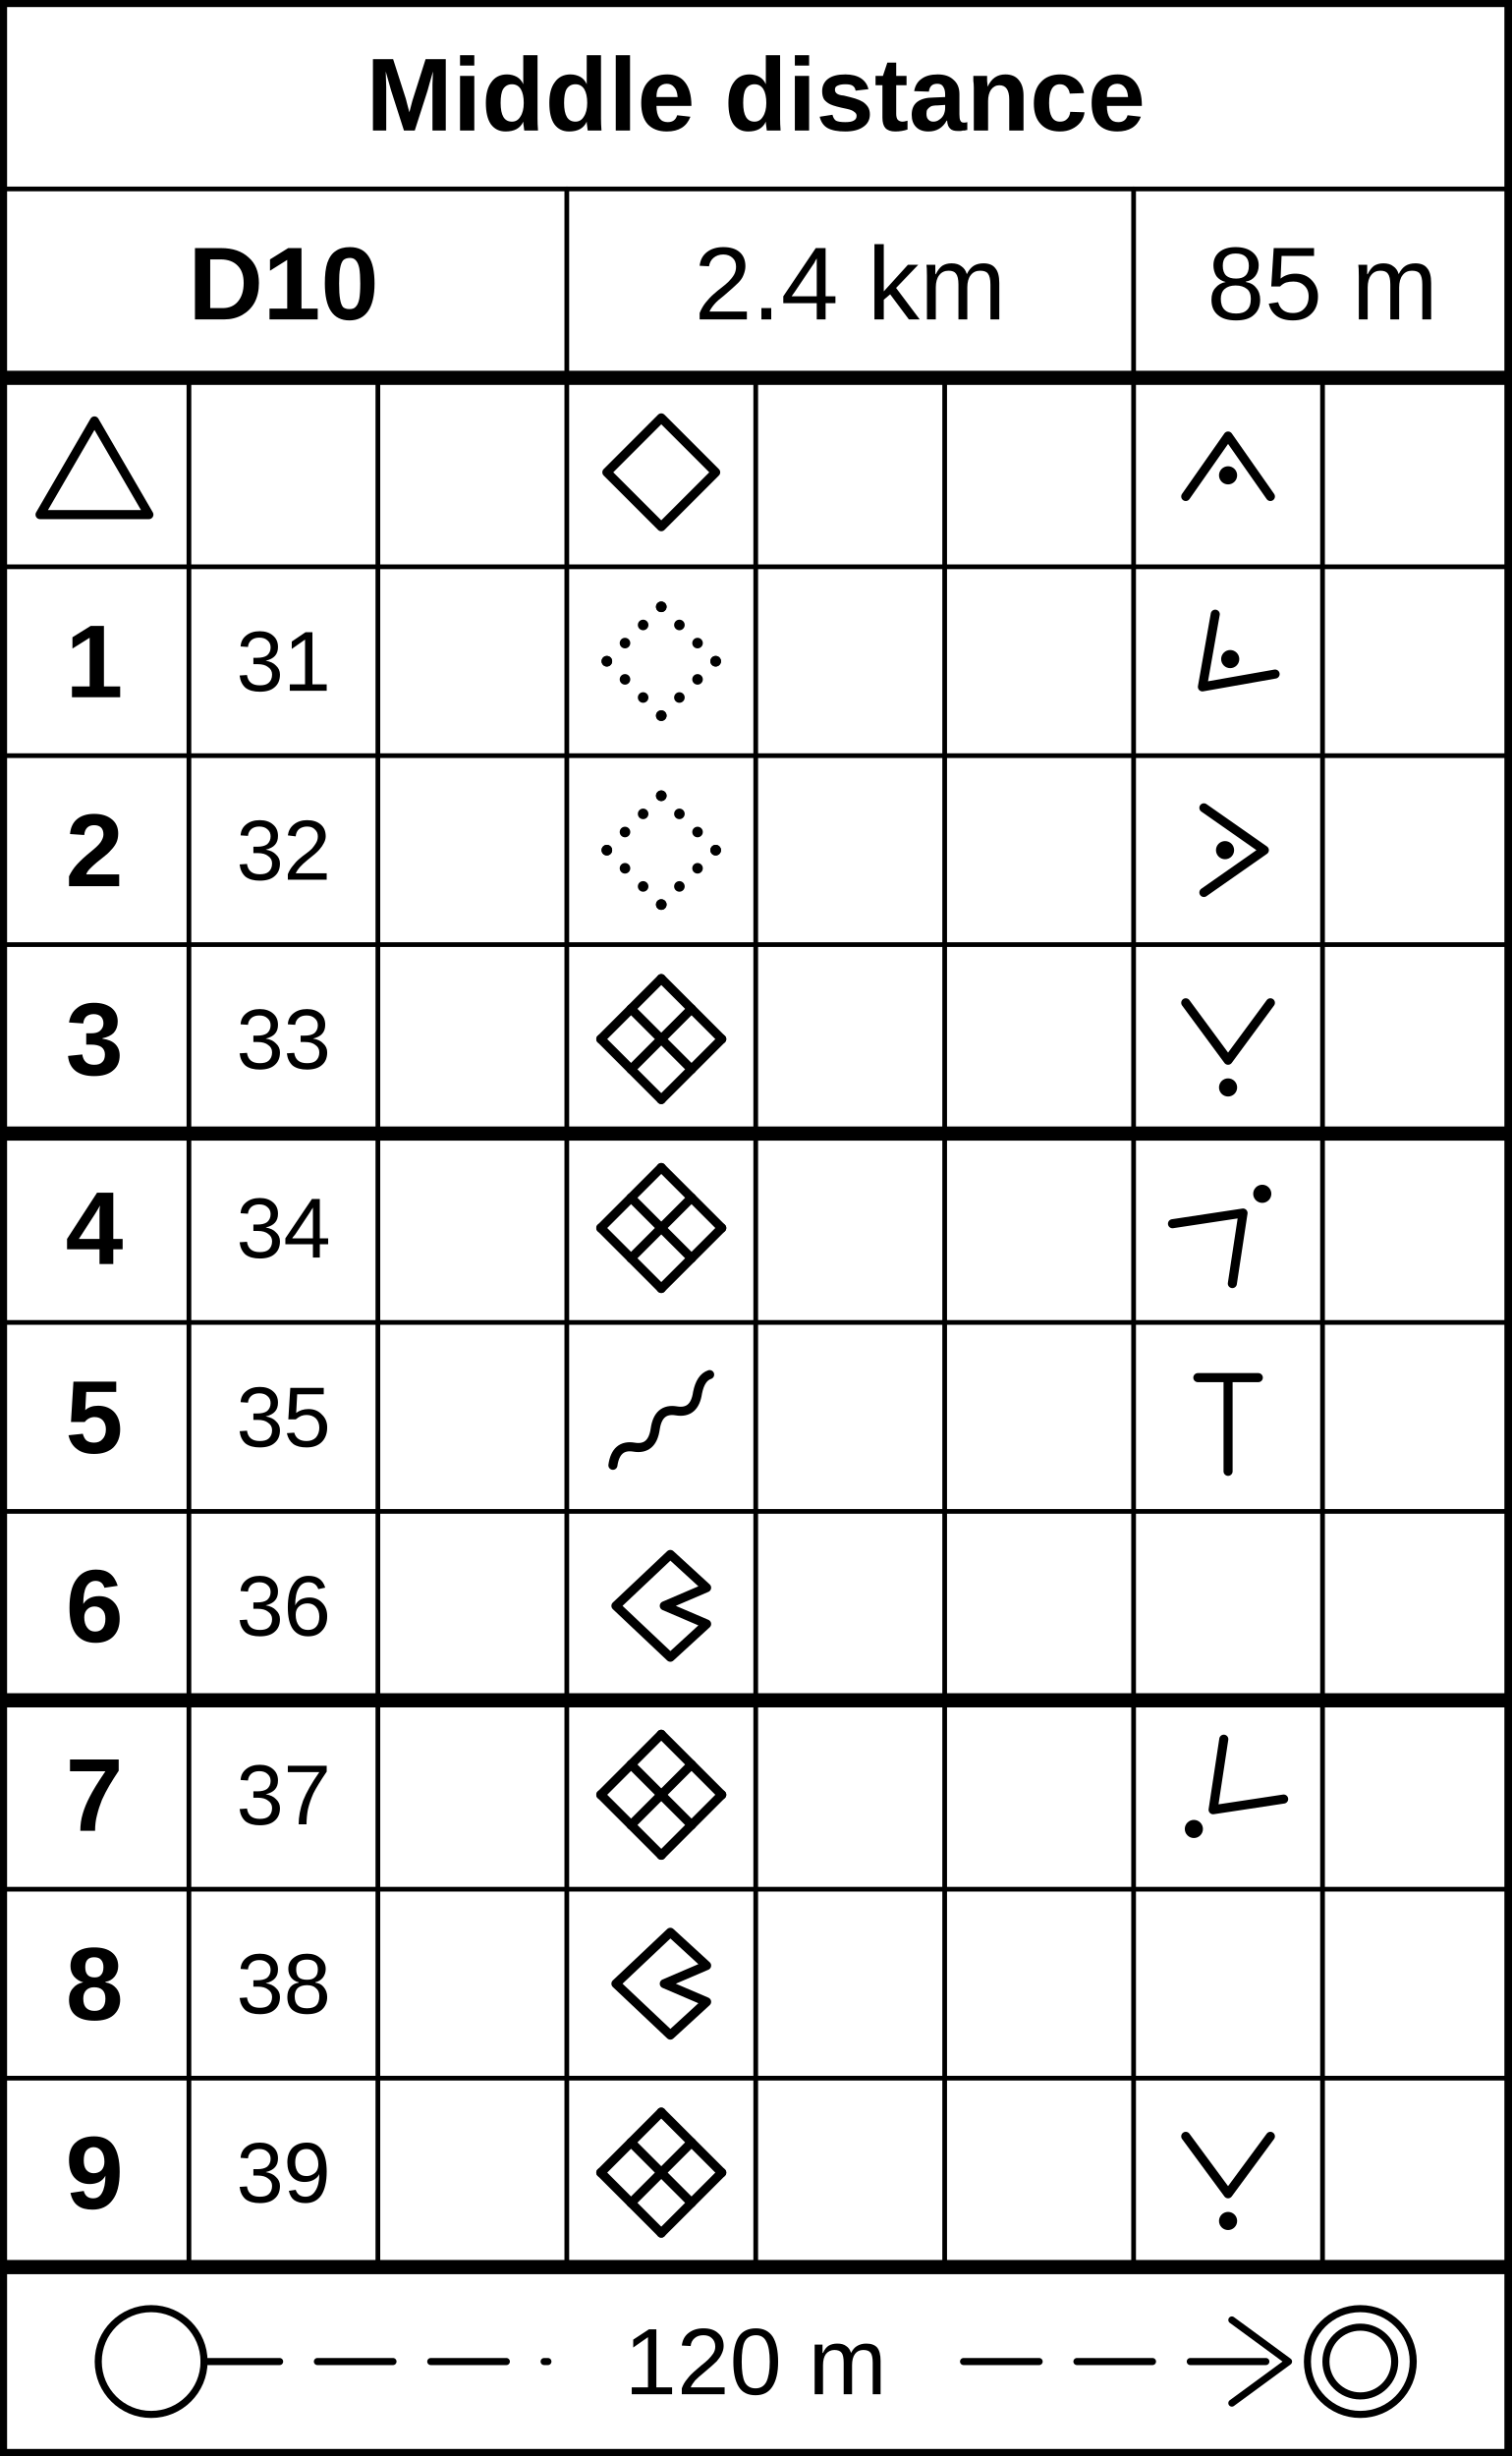
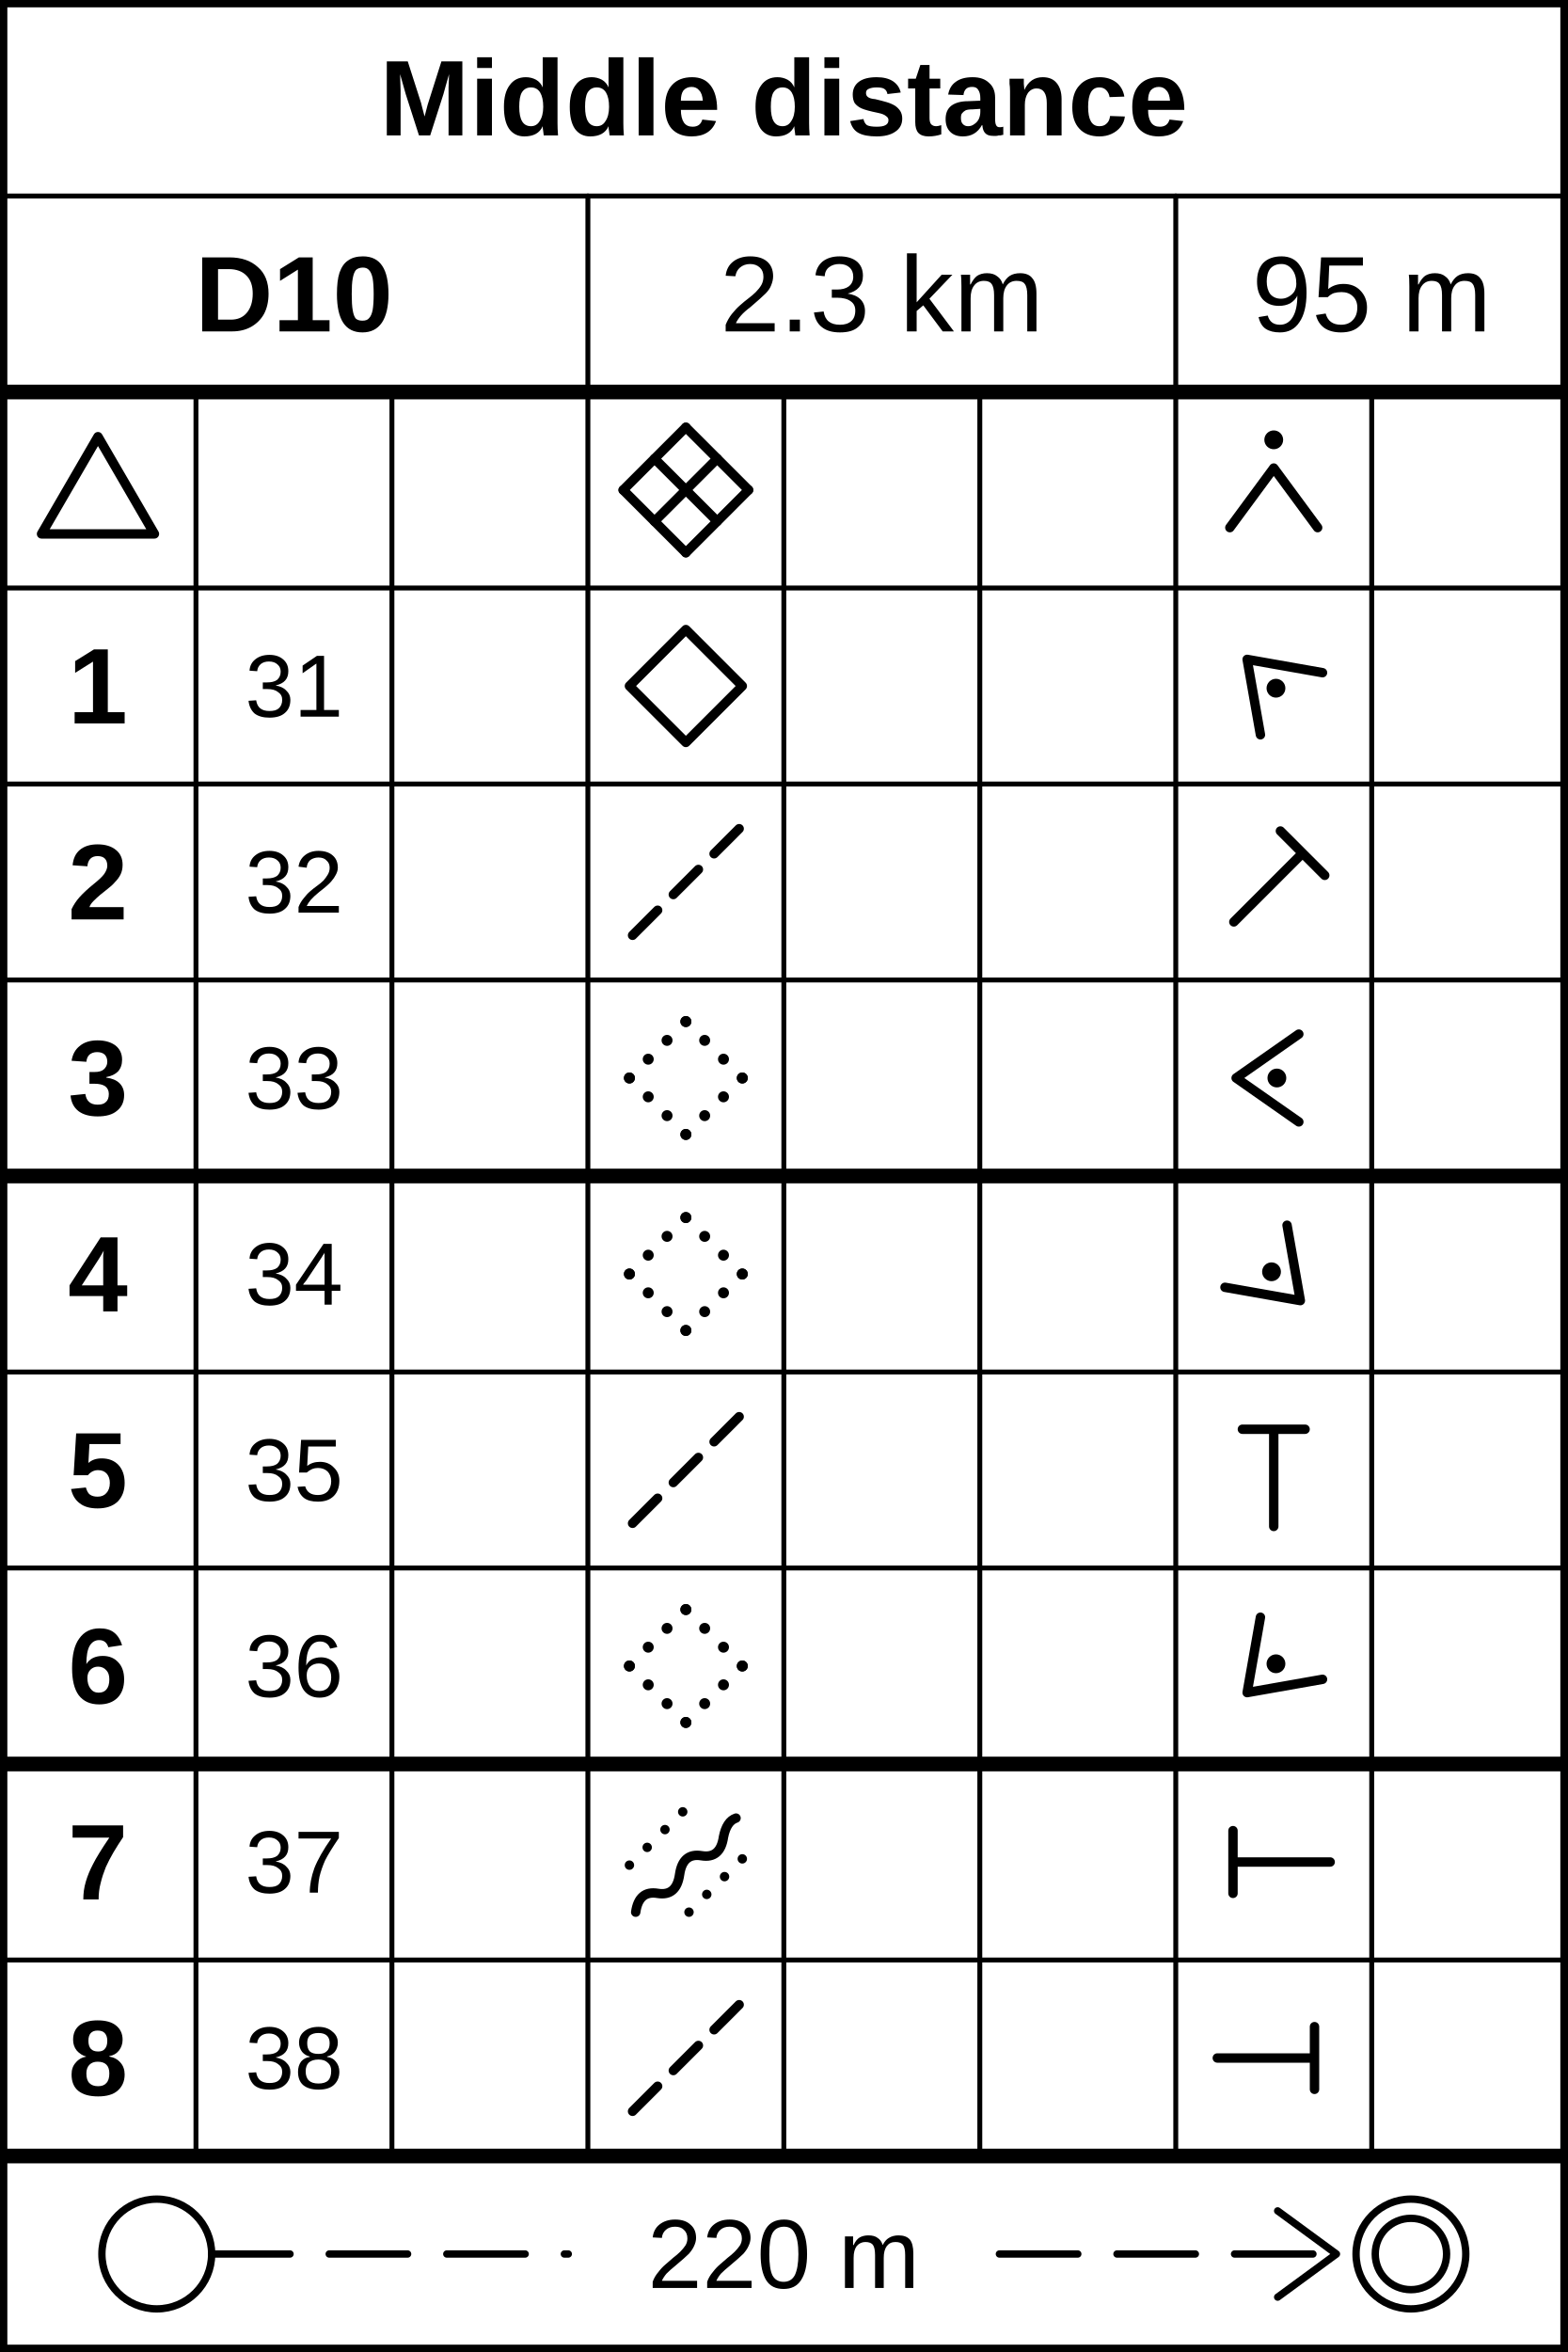
- <svg xmlns="http://www.w3.org/2000/svg" width="48mm" height="78mm" viewBox="0 0 48 78" color="black" fill="black" stroke="currentColor" stroke-linecap="round" stroke-linejoin="round" font-family="Arial, Helvetica, sans-serif">
-   <rect x="0" y="0" width="48" height="78" fill="white" stroke-width="0.45" />
+ <svg xmlns="http://www.w3.org/2000/svg" width="48mm" height="72mm" viewBox="0 0 48 72" color="black" fill="black" stroke="currentColor" stroke-linecap="round" stroke-linejoin="round" font-family="Arial, Helvetica, sans-serif">
+   <rect x="0" y="0" width="48" height="72" fill="white" stroke-width="0.45" />
  <text x="24" y="3" font-size="3.3" text-anchor="middle" dominant-baseline="central" stroke="none" font-weight="bold">Middle distance</text>
  <text x="9" y="9" font-size="3.3" text-anchor="middle" dominant-baseline="central" stroke="none" font-weight="bold">D10</text>
-   <text x="27" y="9" font-size="3.3" text-anchor="middle" dominant-baseline="central" stroke="none">2.4 km</text>
-   <text x="42" y="9" font-size="3.3" text-anchor="middle" dominant-baseline="central" stroke="none">85 m</text>
+   <text x="27" y="9" font-size="3.3" text-anchor="middle" dominant-baseline="central" stroke="none">2.3 km</text>
+   <text x="42" y="9" font-size="3.3" text-anchor="middle" dominant-baseline="central" stroke="none">95 m</text>
  <g transform="translate(0.6 12.6) scale(0.048)" stroke-width="6">
    <g>
      <path d="M50 16 L86 78 H14 Z" fill="none" />
    </g>
  </g>
  <g transform="translate(18.6 12.6) scale(0.048)" stroke-width="6">
-     <g>
-       <path d="M50 14 L86 50 L50 86 L14 50 Z" fill="none" />
-     </g>
-   </g>
-   <g transform="translate(36.6 12.6) scale(0.048)" stroke-width="6">
-     <g transform="rotate(0 50 50)">
-       <path d="M22 66 L50 26 L78 66" fill="none" />
-       <circle cx="50" cy="52" r="6" fill="currentColor" stroke="none" />
-     </g>
-   </g>
-   <text x="3" y="21" font-size="3.3" text-anchor="middle" dominant-baseline="central" stroke="none" font-weight="bold">1</text>
-   <text x="9" y="21" font-size="2.7" text-anchor="middle" dominant-baseline="central" stroke="none">31</text>
-   <g transform="translate(18.6 18.6) scale(0.048)" stroke-width="6">
-     <g>
-       <circle cx="50" cy="14" r="3.5" fill="currentColor" stroke="none" />
-       <circle cx="62" cy="26" r="3.5" fill="currentColor" stroke="none" />
-       <circle cx="74" cy="38" r="3.5" fill="currentColor" stroke="none" />
-       <circle cx="86" cy="50" r="3.5" fill="currentColor" stroke="none" />
-       <circle cx="86" cy="50" r="3.5" fill="currentColor" stroke="none" />
-       <circle cx="74" cy="62" r="3.5" fill="currentColor" stroke="none" />
-       <circle cx="62" cy="74" r="3.5" fill="currentColor" stroke="none" />
-       <circle cx="50" cy="86" r="3.5" fill="currentColor" stroke="none" />
-       <circle cx="50" cy="86" r="3.5" fill="currentColor" stroke="none" />
-       <circle cx="38" cy="74" r="3.5" fill="currentColor" stroke="none" />
-       <circle cx="26" cy="62" r="3.5" fill="currentColor" stroke="none" />
-       <circle cx="14" cy="50" r="3.5" fill="currentColor" stroke="none" />
-       <circle cx="14" cy="50" r="3.5" fill="currentColor" stroke="none" />
-       <circle cx="26" cy="38" r="3.5" fill="currentColor" stroke="none" />
-       <circle cx="38" cy="26" r="3.5" fill="currentColor" stroke="none" />
-       <circle cx="50" cy="14" r="3.5" fill="currentColor" stroke="none" />
-     </g>
-   </g>
-   <g transform="translate(36.6 18.6) scale(0.048)" stroke-width="6">
-     <g transform="rotate(225 50 50)">
-       <path d="M22 66 L50 26 L78 66" fill="none" />
-       <circle cx="50" cy="52" r="6" fill="currentColor" stroke="none" />
-     </g>
-   </g>
-   <text x="3" y="27" font-size="3.3" text-anchor="middle" dominant-baseline="central" stroke="none" font-weight="bold">2</text>
-   <text x="9" y="27" font-size="2.7" text-anchor="middle" dominant-baseline="central" stroke="none">32</text>
-   <g transform="translate(18.6 24.6) scale(0.048)" stroke-width="6">
-     <g>
-       <circle cx="50" cy="14" r="3.5" fill="currentColor" stroke="none" />
-       <circle cx="62" cy="26" r="3.5" fill="currentColor" stroke="none" />
-       <circle cx="74" cy="38" r="3.5" fill="currentColor" stroke="none" />
-       <circle cx="86" cy="50" r="3.5" fill="currentColor" stroke="none" />
-       <circle cx="86" cy="50" r="3.5" fill="currentColor" stroke="none" />
-       <circle cx="74" cy="62" r="3.5" fill="currentColor" stroke="none" />
-       <circle cx="62" cy="74" r="3.5" fill="currentColor" stroke="none" />
-       <circle cx="50" cy="86" r="3.5" fill="currentColor" stroke="none" />
-       <circle cx="50" cy="86" r="3.5" fill="currentColor" stroke="none" />
-       <circle cx="38" cy="74" r="3.5" fill="currentColor" stroke="none" />
-       <circle cx="26" cy="62" r="3.5" fill="currentColor" stroke="none" />
-       <circle cx="14" cy="50" r="3.5" fill="currentColor" stroke="none" />
-       <circle cx="14" cy="50" r="3.5" fill="currentColor" stroke="none" />
-       <circle cx="26" cy="38" r="3.5" fill="currentColor" stroke="none" />
-       <circle cx="38" cy="26" r="3.5" fill="currentColor" stroke="none" />
-       <circle cx="50" cy="14" r="3.5" fill="currentColor" stroke="none" />
-     </g>
-   </g>
-   <g transform="translate(36.6 24.6) scale(0.048)" stroke-width="6">
-     <g transform="rotate(90 50 50)">
-       <path d="M22 66 L50 26 L78 66" fill="none" />
-       <circle cx="50" cy="52" r="6" fill="currentColor" stroke="none" />
-     </g>
-   </g>
-   <text x="3" y="33" font-size="3.3" text-anchor="middle" dominant-baseline="central" stroke="none" font-weight="bold">3</text>
-   <text x="9" y="33" font-size="2.7" text-anchor="middle" dominant-baseline="central" stroke="none">33</text>
-   <g transform="translate(18.6 30.6) scale(0.048)" stroke-width="6">
    <g>
      <path d="M10 50 L50 90" fill="none" />
      <path d="M10 50 L50 10" fill="none" />
      <path d="M30 30 L70 70" fill="none" />
      <path d="M30 70 L70 30" fill="none" />
      <path d="M50 10 L90 50" fill="none" />
      <path d="M50 90 L90 50" fill="none" />
    </g>
  </g>
-   <g transform="translate(36.6 30.6) scale(0.048)" stroke-width="6">
-     <g transform="rotate(180 50 50)">
+   <g transform="translate(36.6 12.6) scale(0.048)" stroke-width="6">
+     <g transform="rotate(0 50 50)">
      <path d="M22 74 L50 36 L78 74" fill="none" />
      <circle cx="50" cy="18" r="6" fill="currentColor" stroke="none" />
+     </g>
+   </g>
+   <text x="3" y="21" font-size="3.3" text-anchor="middle" dominant-baseline="central" stroke="none" font-weight="bold">1</text>
+   <text x="9" y="21" font-size="2.7" text-anchor="middle" dominant-baseline="central" stroke="none">31</text>
+   <g transform="translate(18.6 18.6) scale(0.048)" stroke-width="6">
+     <g>
+       <path d="M50 14 L86 50 L50 86 L14 50 Z" fill="none" />
+     </g>
+   </g>
+   <g transform="translate(36.6 18.6) scale(0.048)" stroke-width="6">
+     <g transform="rotate(315 50 50)">
+       <path d="M22 66 L50 26 L78 66" fill="none" />
+       <circle cx="50" cy="52" r="6" fill="currentColor" stroke="none" />
+     </g>
+   </g>
+   <text x="3" y="27" font-size="3.3" text-anchor="middle" dominant-baseline="central" stroke="none" font-weight="bold">2</text>
+   <text x="9" y="27" font-size="2.7" text-anchor="middle" dominant-baseline="central" stroke="none">32</text>
+   <g transform="translate(18.6 24.6) scale(0.048)" stroke-width="6">
+     <g>
+       <path d="M16 84 L32 68 M42 58 L58 42 M68 32 L84 16" fill="none" />
+     </g>
+   </g>
+   <g transform="translate(36.6 24.6) scale(0.048)" stroke-width="6">
+     <g transform="rotate(45 50 50)">
+       <path d="M50 86 V24 M30 24 H70" fill="none" />
+     </g>
+   </g>
+   <text x="3" y="33" font-size="3.3" text-anchor="middle" dominant-baseline="central" stroke="none" font-weight="bold">3</text>
+   <text x="9" y="33" font-size="2.7" text-anchor="middle" dominant-baseline="central" stroke="none">33</text>
+   <g transform="translate(18.6 30.6) scale(0.048)" stroke-width="6">
+     <g>
+       <circle cx="50" cy="14" r="3.5" fill="currentColor" stroke="none" />
+       <circle cx="62" cy="26" r="3.5" fill="currentColor" stroke="none" />
+       <circle cx="74" cy="38" r="3.5" fill="currentColor" stroke="none" />
+       <circle cx="86" cy="50" r="3.5" fill="currentColor" stroke="none" />
+       <circle cx="86" cy="50" r="3.5" fill="currentColor" stroke="none" />
+       <circle cx="74" cy="62" r="3.5" fill="currentColor" stroke="none" />
+       <circle cx="62" cy="74" r="3.5" fill="currentColor" stroke="none" />
+       <circle cx="50" cy="86" r="3.5" fill="currentColor" stroke="none" />
+       <circle cx="50" cy="86" r="3.5" fill="currentColor" stroke="none" />
+       <circle cx="38" cy="74" r="3.5" fill="currentColor" stroke="none" />
+       <circle cx="26" cy="62" r="3.5" fill="currentColor" stroke="none" />
+       <circle cx="14" cy="50" r="3.5" fill="currentColor" stroke="none" />
+       <circle cx="14" cy="50" r="3.5" fill="currentColor" stroke="none" />
+       <circle cx="26" cy="38" r="3.5" fill="currentColor" stroke="none" />
+       <circle cx="38" cy="26" r="3.5" fill="currentColor" stroke="none" />
+       <circle cx="50" cy="14" r="3.5" fill="currentColor" stroke="none" />
+     </g>
+   </g>
+   <g transform="translate(36.6 30.6) scale(0.048)" stroke-width="6">
+     <g transform="rotate(270 50 50)">
+       <path d="M22 66 L50 26 L78 66" fill="none" />
+       <circle cx="50" cy="52" r="6" fill="currentColor" stroke="none" />
    </g>
  </g>
  <text x="3" y="39" font-size="3.3" text-anchor="middle" dominant-baseline="central" stroke="none" font-weight="bold">4</text>
  <text x="9" y="39" font-size="2.7" text-anchor="middle" dominant-baseline="central" stroke="none">34</text>
  <g transform="translate(18.6 36.6) scale(0.048)" stroke-width="6">
    <g>
-       <path d="M10 50 L50 90" fill="none" />
-       <path d="M10 50 L50 10" fill="none" />
-       <path d="M30 30 L70 70" fill="none" />
-       <path d="M30 70 L70 30" fill="none" />
-       <path d="M50 10 L90 50" fill="none" />
-       <path d="M50 90 L90 50" fill="none" />
+       <circle cx="50" cy="14" r="3.5" fill="currentColor" stroke="none" />
+       <circle cx="62" cy="26" r="3.5" fill="currentColor" stroke="none" />
+       <circle cx="74" cy="38" r="3.5" fill="currentColor" stroke="none" />
+       <circle cx="86" cy="50" r="3.5" fill="currentColor" stroke="none" />
+       <circle cx="86" cy="50" r="3.5" fill="currentColor" stroke="none" />
+       <circle cx="74" cy="62" r="3.5" fill="currentColor" stroke="none" />
+       <circle cx="62" cy="74" r="3.5" fill="currentColor" stroke="none" />
+       <circle cx="50" cy="86" r="3.5" fill="currentColor" stroke="none" />
+       <circle cx="50" cy="86" r="3.5" fill="currentColor" stroke="none" />
+       <circle cx="38" cy="74" r="3.5" fill="currentColor" stroke="none" />
+       <circle cx="26" cy="62" r="3.5" fill="currentColor" stroke="none" />
+       <circle cx="14" cy="50" r="3.5" fill="currentColor" stroke="none" />
+       <circle cx="14" cy="50" r="3.5" fill="currentColor" stroke="none" />
+       <circle cx="26" cy="38" r="3.5" fill="currentColor" stroke="none" />
+       <circle cx="38" cy="26" r="3.5" fill="currentColor" stroke="none" />
+       <circle cx="50" cy="14" r="3.5" fill="currentColor" stroke="none" />
    </g>
  </g>
  <g transform="translate(36.6 36.6) scale(0.048)" stroke-width="6">
-     <g transform="rotate(45 50 50)">
-       <path d="M22 74 L50 36 L78 74" fill="none" />
-       <circle cx="50" cy="18" r="6" fill="currentColor" stroke="none" />
+     <g transform="rotate(135 50 50)">
+       <path d="M22 66 L50 26 L78 66" fill="none" />
+       <circle cx="50" cy="52" r="6" fill="currentColor" stroke="none" />
    </g>
  </g>
  <text x="3" y="45" font-size="3.3" text-anchor="middle" dominant-baseline="central" stroke="none" font-weight="bold">5</text>
  <text x="9" y="45" font-size="2.7" text-anchor="middle" dominant-baseline="central" stroke="none">35</text>
  <g transform="translate(18.6 42.6) scale(0.048)" stroke-width="6">
    <g>
-       <path d="M18 82 q2 -14 14 -12 q12 2 14 -12 q2 -14 14 -12 q12 2 14 -12 q2 -10 8 -12" fill="none" />
+       <path d="M16 84 L32 68 M42 58 L58 42 M68 32 L84 16" fill="none" />
    </g>
  </g>
  <g transform="translate(36.6 42.6) scale(0.048)" stroke-width="6">
    <g transform="rotate(0 50 50)">
      <path d="M50 86 V24 M30 24 H70" fill="none" />
    </g>
  </g>
  <text x="3" y="51" font-size="3.3" text-anchor="middle" dominant-baseline="central" stroke="none" font-weight="bold">6</text>
  <text x="9" y="51" font-size="2.7" text-anchor="middle" dominant-baseline="central" stroke="none">36</text>
  <g transform="translate(18.6 48.6) scale(0.048)" stroke-width="6">
    <g>
-       <path d="M56 16 L20 50 L56 84 L80 62 L52 50 L80 38 Z" fill="none" />
+       <circle cx="50" cy="14" r="3.5" fill="currentColor" stroke="none" />
+       <circle cx="62" cy="26" r="3.5" fill="currentColor" stroke="none" />
+       <circle cx="74" cy="38" r="3.5" fill="currentColor" stroke="none" />
+       <circle cx="86" cy="50" r="3.5" fill="currentColor" stroke="none" />
+       <circle cx="86" cy="50" r="3.5" fill="currentColor" stroke="none" />
+       <circle cx="74" cy="62" r="3.5" fill="currentColor" stroke="none" />
+       <circle cx="62" cy="74" r="3.5" fill="currentColor" stroke="none" />
+       <circle cx="50" cy="86" r="3.5" fill="currentColor" stroke="none" />
+       <circle cx="50" cy="86" r="3.5" fill="currentColor" stroke="none" />
+       <circle cx="38" cy="74" r="3.5" fill="currentColor" stroke="none" />
+       <circle cx="26" cy="62" r="3.5" fill="currentColor" stroke="none" />
+       <circle cx="14" cy="50" r="3.5" fill="currentColor" stroke="none" />
+       <circle cx="14" cy="50" r="3.5" fill="currentColor" stroke="none" />
+       <circle cx="26" cy="38" r="3.5" fill="currentColor" stroke="none" />
+       <circle cx="38" cy="26" r="3.5" fill="currentColor" stroke="none" />
+       <circle cx="50" cy="14" r="3.5" fill="currentColor" stroke="none" />
+     </g>
+   </g>
+   <g transform="translate(36.6 48.6) scale(0.048)" stroke-width="6">
+     <g transform="rotate(225 50 50)">
+       <path d="M22 66 L50 26 L78 66" fill="none" />
+       <circle cx="50" cy="52" r="6" fill="currentColor" stroke="none" />
    </g>
  </g>
  <text x="3" y="57" font-size="3.3" text-anchor="middle" dominant-baseline="central" stroke="none" font-weight="bold">7</text>
  <text x="9" y="57" font-size="2.7" text-anchor="middle" dominant-baseline="central" stroke="none">37</text>
  <g transform="translate(18.6 54.6) scale(0.048)" stroke-width="6">
    <g>
-       <path d="M10 50 L50 90" fill="none" />
-       <path d="M10 50 L50 10" fill="none" />
-       <path d="M30 30 L70 70" fill="none" />
-       <path d="M30 70 L70 30" fill="none" />
-       <path d="M50 10 L90 50" fill="none" />
-       <path d="M50 90 L90 50" fill="none" />
+       <path d="M18 82 q2 -14 14 -12 q12 2 14 -12 q2 -14 14 -12 q12 2 14 -12 q2 -10 8 -12" fill="none" />
+       <circle cx="14" cy="52" r="3" fill="currentColor" stroke="none" />
+       <circle cx="25.333" cy="40.667" r="3" fill="currentColor" stroke="none" />
+       <circle cx="36.667" cy="29.333" r="3" fill="currentColor" stroke="none" />
+       <circle cx="48" cy="18" r="3" fill="currentColor" stroke="none" />
+       <circle cx="52" cy="82" r="3" fill="currentColor" stroke="none" />
+       <circle cx="63.333" cy="70.667" r="3" fill="currentColor" stroke="none" />
+       <circle cx="74.667" cy="59.333" r="3" fill="currentColor" stroke="none" />
+       <circle cx="86" cy="48" r="3" fill="currentColor" stroke="none" />
    </g>
  </g>
  <g transform="translate(36.6 54.6) scale(0.048)" stroke-width="6">
-     <g transform="rotate(225 50 50)">
-       <path d="M22 74 L50 36 L78 74" fill="none" />
-       <circle cx="50" cy="18" r="6" fill="currentColor" stroke="none" />
+     <g transform="rotate(270 50 50)">
+       <path d="M50 86 V24 M30 24 H70" fill="none" />
    </g>
  </g>
  <text x="3" y="63" font-size="3.3" text-anchor="middle" dominant-baseline="central" stroke="none" font-weight="bold">8</text>
  <text x="9" y="63" font-size="2.7" text-anchor="middle" dominant-baseline="central" stroke="none">38</text>
  <g transform="translate(18.6 60.6) scale(0.048)" stroke-width="6">
    <g>
-       <path d="M56 16 L20 50 L56 84 L80 62 L52 50 L80 38 Z" fill="none" />
-     </g>
-   </g>
-   <text x="3" y="69" font-size="3.3" text-anchor="middle" dominant-baseline="central" stroke="none" font-weight="bold">9</text>
-   <text x="9" y="69" font-size="2.7" text-anchor="middle" dominant-baseline="central" stroke="none">39</text>
-   <g transform="translate(18.6 66.6) scale(0.048)" stroke-width="6">
-     <g>
-       <path d="M10 50 L50 90" fill="none" />
-       <path d="M10 50 L50 10" fill="none" />
-       <path d="M30 30 L70 70" fill="none" />
-       <path d="M30 70 L70 30" fill="none" />
-       <path d="M50 10 L90 50" fill="none" />
-       <path d="M50 90 L90 50" fill="none" />
-     </g>
-   </g>
-   <g transform="translate(36.6 66.6) scale(0.048)" stroke-width="6">
-     <g transform="rotate(180 50 50)">
-       <path d="M22 74 L50 36 L78 74" fill="none" />
-       <circle cx="50" cy="18" r="6" fill="currentColor" stroke="none" />
-     </g>
-   </g>
-   <circle cx="4.8" cy="75" r="1.68" fill="none" stroke-width="0.225" />
-   <line x1="6.48" y1="75" x2="17.4" y2="75" stroke-width="0.225" stroke-dasharray="2.4 1.2" />
-   <text x="24" y="75" font-size="3" text-anchor="middle" dominant-baseline="central" stroke="none">120 m</text>
-   <line x1="30.6" y1="75" x2="40.92" y2="75" stroke-width="0.225" stroke-dasharray="2.4 1.2" />
-   <path d="M39.12 73.68 L40.92 75 L39.12 76.32" fill="none" stroke-width="0.225" />
-   <circle cx="43.2" cy="75" r="1.68" fill="none" stroke-width="0.225" />
-   <circle cx="43.2" cy="75" r="1.092" fill="none" stroke-width="0.225" />
+       <path d="M16 84 L32 68 M42 58 L58 42 M68 32 L84 16" fill="none" />
+     </g>
+   </g>
+   <g transform="translate(36.6 60.6) scale(0.048)" stroke-width="6">
+     <g transform="rotate(90 50 50)">
+       <path d="M50 86 V24 M30 24 H70" fill="none" />
+     </g>
+   </g>
+   <circle cx="4.8" cy="69" r="1.68" fill="none" stroke-width="0.225" />
+   <line x1="6.48" y1="69" x2="17.4" y2="69" stroke-width="0.225" stroke-dasharray="2.4 1.2" />
+   <text x="24" y="69" font-size="3" text-anchor="middle" dominant-baseline="central" stroke="none">220 m</text>
+   <line x1="30.6" y1="69" x2="40.92" y2="69" stroke-width="0.225" stroke-dasharray="2.4 1.2" />
+   <path d="M39.12 67.68 L40.92 69 L39.12 70.32" fill="none" stroke-width="0.225" />
+   <circle cx="43.2" cy="69" r="1.68" fill="none" stroke-width="0.225" />
+   <circle cx="43.2" cy="69" r="1.092" fill="none" stroke-width="0.225" />
  <line x1="0" y1="6" x2="48" y2="6" stroke-width="0.15" />
  <line x1="0" y1="12" x2="48" y2="12" stroke-width="0.45" />
  <line x1="0" y1="18" x2="48" y2="18" stroke-width="0.15" />
  <line x1="0" y1="24" x2="48" y2="24" stroke-width="0.15" />
  <line x1="0" y1="30" x2="48" y2="30" stroke-width="0.15" />
  <line x1="0" y1="36" x2="48" y2="36" stroke-width="0.45" />
  <line x1="0" y1="42" x2="48" y2="42" stroke-width="0.15" />
  <line x1="0" y1="48" x2="48" y2="48" stroke-width="0.15" />
  <line x1="0" y1="54" x2="48" y2="54" stroke-width="0.45" />
  <line x1="0" y1="60" x2="48" y2="60" stroke-width="0.15" />
-   <line x1="0" y1="66" x2="48" y2="66" stroke-width="0.15" />
-   <line x1="0" y1="72" x2="48" y2="72" stroke-width="0.45" />
+   <line x1="0" y1="66" x2="48" y2="66" stroke-width="0.45" />
  <line x1="18" y1="6" x2="18" y2="12" stroke-width="0.15" />
  <line x1="36" y1="6" x2="36" y2="12" stroke-width="0.15" />
-   <line x1="6" y1="12" x2="6" y2="72" stroke-width="0.15" />
-   <line x1="12" y1="12" x2="12" y2="72" stroke-width="0.15" />
-   <line x1="18" y1="12" x2="18" y2="72" stroke-width="0.15" />
-   <line x1="24" y1="12" x2="24" y2="72" stroke-width="0.15" />
-   <line x1="30" y1="12" x2="30" y2="72" stroke-width="0.15" />
-   <line x1="36" y1="12" x2="36" y2="72" stroke-width="0.15" />
-   <line x1="42" y1="12" x2="42" y2="72" stroke-width="0.15" />
+   <line x1="6" y1="12" x2="6" y2="66" stroke-width="0.15" />
+   <line x1="12" y1="12" x2="12" y2="66" stroke-width="0.15" />
+   <line x1="18" y1="12" x2="18" y2="66" stroke-width="0.15" />
+   <line x1="24" y1="12" x2="24" y2="66" stroke-width="0.15" />
+   <line x1="30" y1="12" x2="30" y2="66" stroke-width="0.15" />
+   <line x1="36" y1="12" x2="36" y2="66" stroke-width="0.15" />
+   <line x1="42" y1="12" x2="42" y2="66" stroke-width="0.15" />
</svg>
